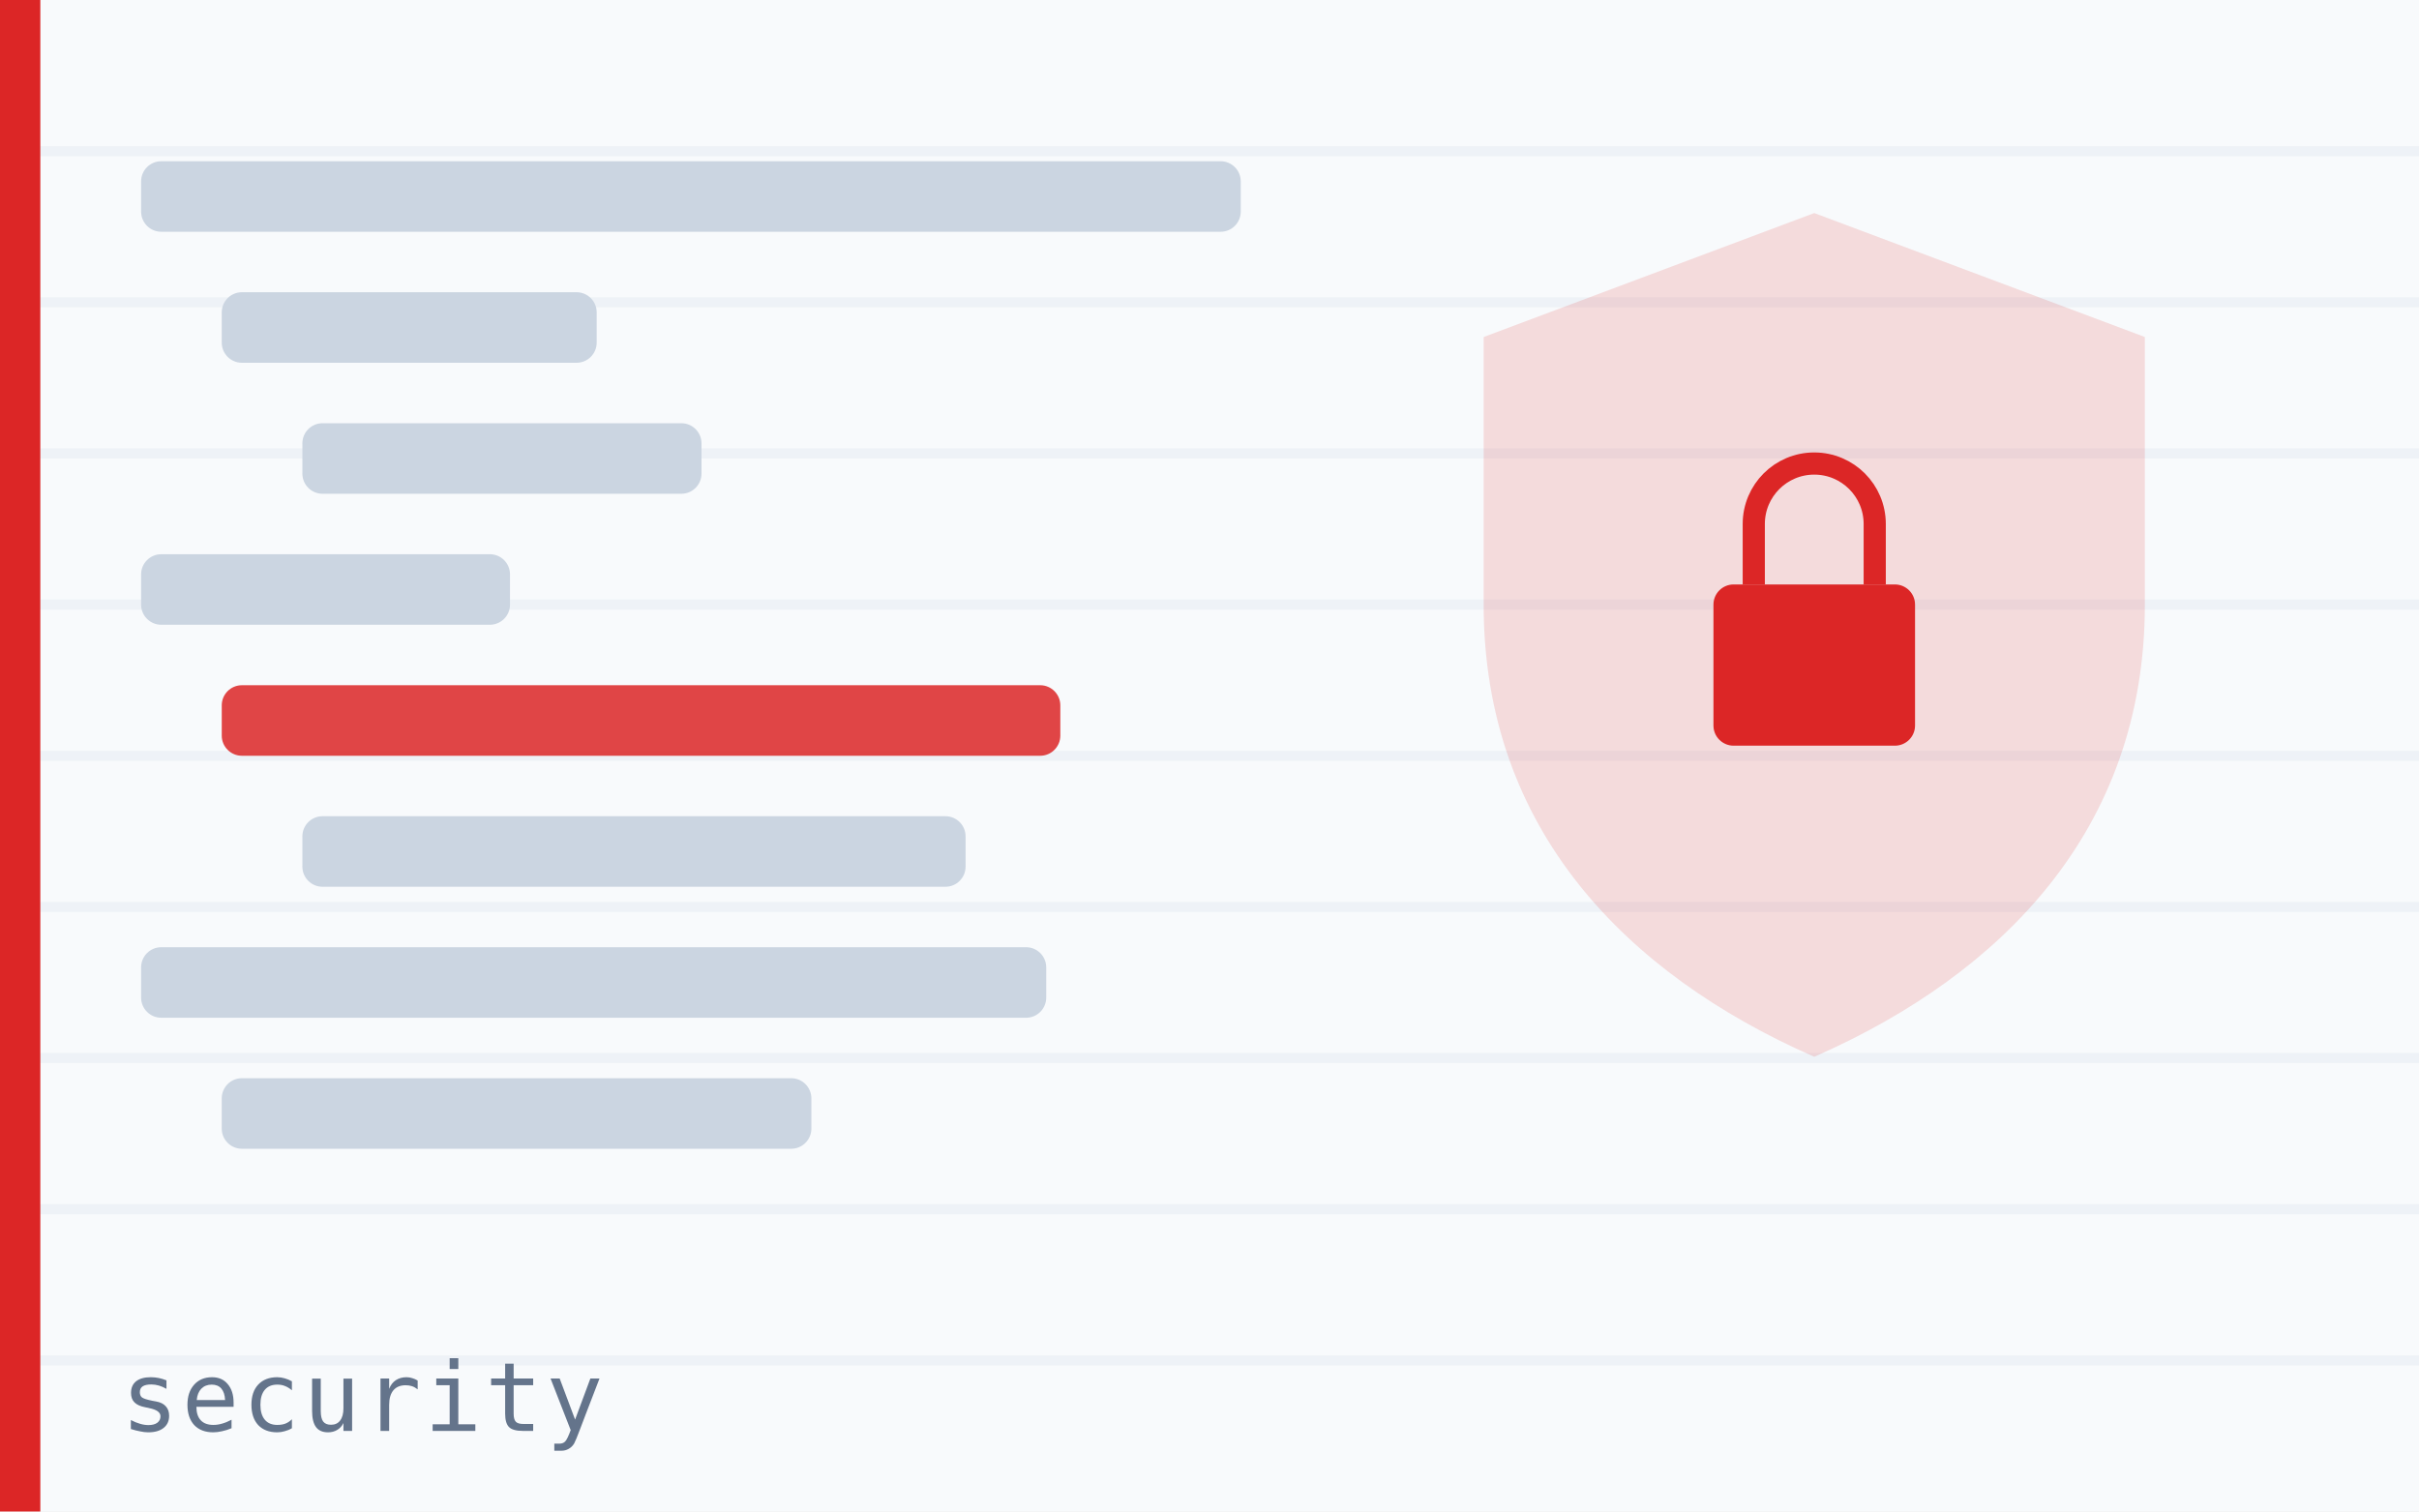
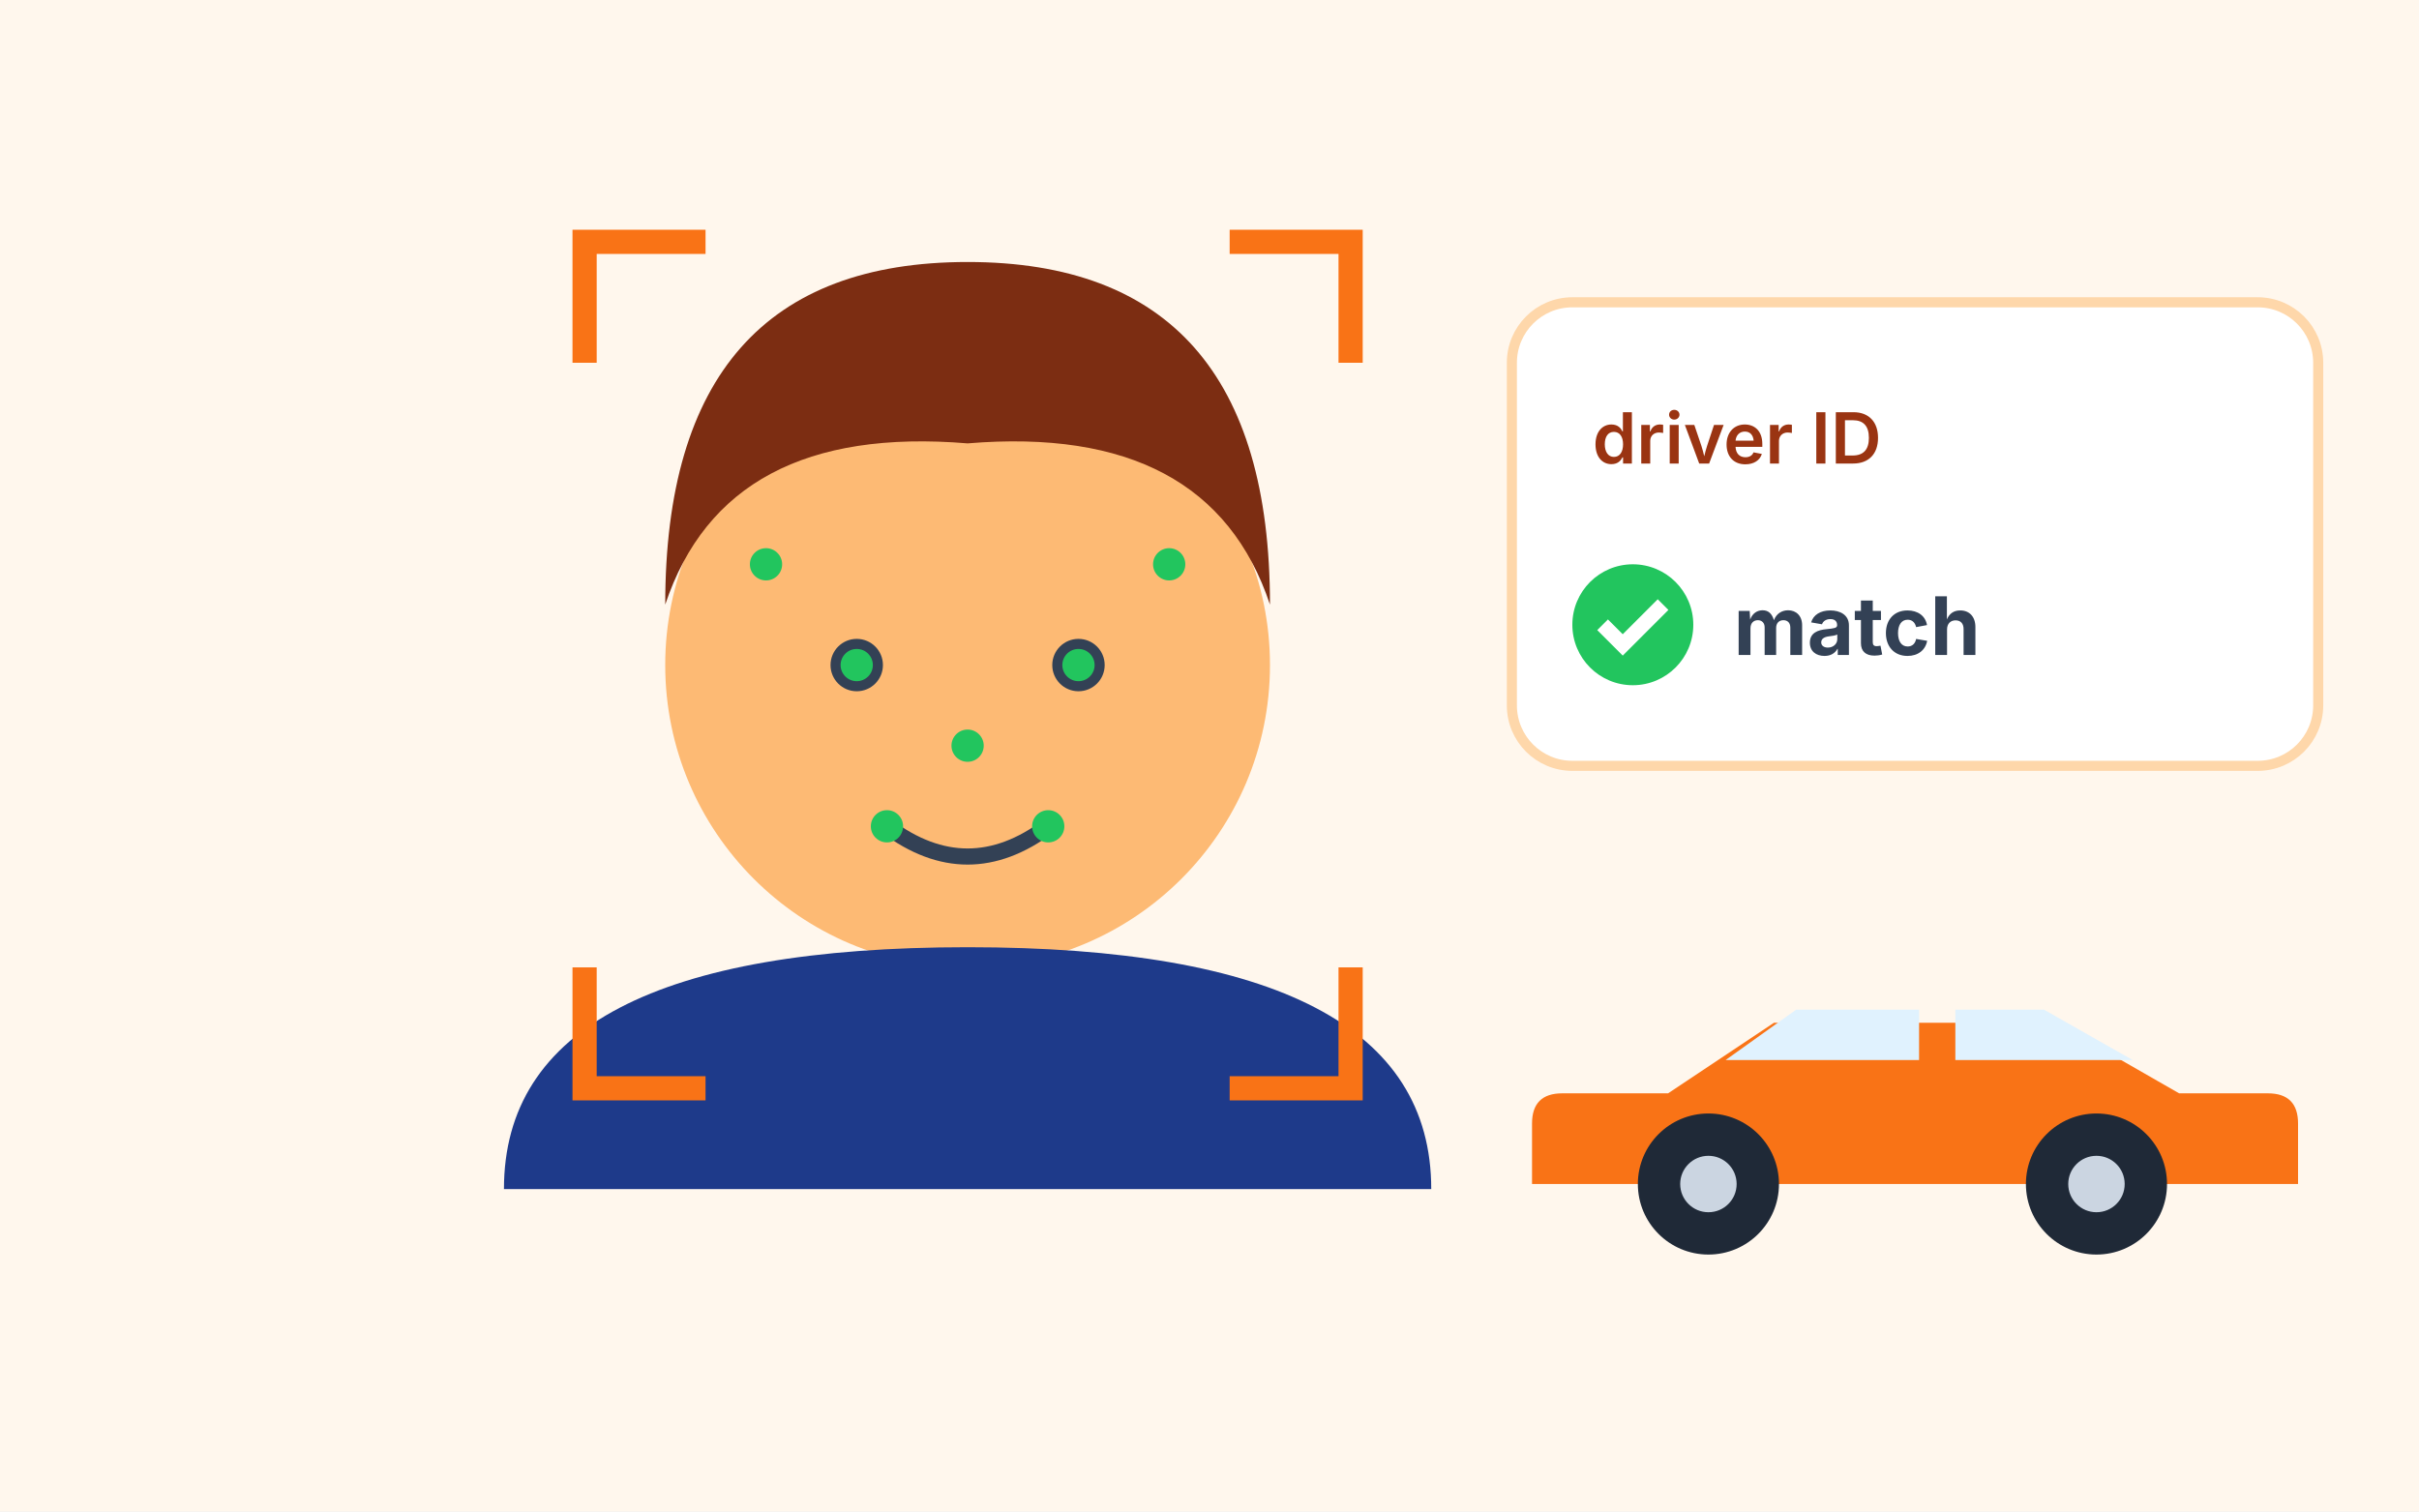
<svg xmlns="http://www.w3.org/2000/svg" viewBox="0 0 240 150" width="240" height="150">
-   <rect width="240" height="150" fill="#F8FAFC" />
-   <line x1="0" y1="15" x2="240" y2="15" stroke="#EEF2F7" stroke-width="1" />
-   <line x1="0" y1="30" x2="240" y2="30" stroke="#EEF2F7" stroke-width="1" />
-   <line x1="0" y1="45" x2="240" y2="45" stroke="#EEF2F7" stroke-width="1" />
-   <line x1="0" y1="60" x2="240" y2="60" stroke="#EEF2F7" stroke-width="1" />
-   <line x1="0" y1="75" x2="240" y2="75" stroke="#EEF2F7" stroke-width="1" />
-   <line x1="0" y1="90" x2="240" y2="90" stroke="#EEF2F7" stroke-width="1" />
-   <line x1="0" y1="105" x2="240" y2="105" stroke="#EEF2F7" stroke-width="1" />
-   <line x1="0" y1="120" x2="240" y2="120" stroke="#EEF2F7" stroke-width="1" />
-   <line x1="0" y1="135" x2="240" y2="135" stroke="#EEF2F7" stroke-width="1" />
-   <rect x="14.0" y="16.0" width="109.1" height="7.0" rx="2" fill="#CBD5E1" opacity="1" />
-   <rect x="22.0" y="29.0" width="37.2" height="7.0" rx="2" fill="#CBD5E1" opacity="1" />
-   <rect x="30.0" y="42.0" width="39.6" height="7.0" rx="2" fill="#CBD5E1" opacity="1" />
-   <rect x="14.0" y="55.0" width="36.6" height="7.0" rx="2" fill="#CBD5E1" opacity="1" />
-   <rect x="22.0" y="68.0" width="83.2" height="7.0" rx="2" fill="#DC2626" opacity="0.85" />
-   <rect x="30.0" y="81.0" width="65.8" height="7.0" rx="2" fill="#CBD5E1" opacity="1" />
-   <rect x="14.0" y="94.0" width="89.8" height="7.0" rx="2" fill="#CBD5E1" opacity="1" />
-   <rect x="22.0" y="107.0" width="58.5" height="7.0" rx="2" fill="#CBD5E1" opacity="1" />
-   <path d="M180 22 l32 12 v26 c0 22 -14 36 -32 44 c-18 -8 -32 -22 -32 -44 v-26z" fill="#DC2626" opacity=".15" stroke="#DC2626" stroke-width="1.6" />
-   <rect x="170" y="58" width="20" height="16" rx="2" fill="#DC2626" />
-   <path d="M174 58 v-6 a6 6 0 0 1 12 0 v6" fill="none" stroke="#DC2626" stroke-width="2.2" />
-   <rect x="0" y="0" width="4" height="150" fill="#DC2626" />
-   <text x="12" y="142" font-family="'IBM Plex Mono',Consolas,monospace" font-size="9.5" fill="#64748B" letter-spacing=".3">security</text>
+   <rect x="0" y="0" width="240" height="150" rx="0" fill="#FFF7ED" />
+   <circle cx="96" cy="66" r="30" fill="#FDBA74" />
+   <path d="M66 60 q0 -34 30 -34 q30 0 30 34 q-6 -18 -30 -16 q-24 -2 -30 16z" fill="#7C2D12" />
+   <circle cx="85" cy="66" r="2.6" fill="#334155" />
+   <circle cx="107" cy="66" r="2.6" fill="#334155" />
+   <path d="M88 82 q8 6 16 0" fill="none" stroke="#334155" stroke-width="1.6" />
+   <path d="M50 118 q0 -24 46 -24 q46 0 46 24z" fill="#1E3A8A" />
+   <path d="M58 36 v-12 h12" fill="none" stroke="#F97316" stroke-width="2.4" />
+   <path d="M134 36 v-12 h-12" fill="none" stroke="#F97316" stroke-width="2.4" />
+   <path d="M58 96 v12 h12" fill="none" stroke="#F97316" stroke-width="2.4" />
+   <path d="M134 96 v12 h-12" fill="none" stroke="#F97316" stroke-width="2.4" />
+   <circle cx="85" cy="66" r="1.6" fill="#22C55E" />
+   <circle cx="107" cy="66" r="1.6" fill="#22C55E" />
+   <circle cx="96" cy="74" r="1.6" fill="#22C55E" />
+   <circle cx="88" cy="82" r="1.6" fill="#22C55E" />
+   <circle cx="104" cy="82" r="1.6" fill="#22C55E" />
+   <circle cx="76" cy="56" r="1.6" fill="#22C55E" />
+   <circle cx="116" cy="56" r="1.6" fill="#22C55E" />
+   <rect x="150" y="30" width="80" height="46" rx="6" fill="#FFFFFF" stroke="#FED7AA" />
+   <text x="158" y="46" font-family="'Inter','Segoe UI',Helvetica,Arial,sans-serif" font-size="7" font-weight="600" fill="#9A3412" text-anchor="start">driver ID</text>
+   <circle cx="162" cy="62" r="6" fill="#22C55E" />
+   <path d="M159 62 l2 2 l4 -4" fill="none" stroke="#FFFFFF" stroke-width="1.5" />
+   <text x="172" y="65" font-family="'Inter','Segoe UI',Helvetica,Arial,sans-serif" font-size="8" font-weight="700" fill="#334155" text-anchor="start">match</text>
+   <path d="M152 117.5 v-6 q0 -3 3 -3 h10.5 l10.5 -7 h28 l12.2 7 h8.8 q3 0 3 3 v6z" fill="#F97316" />
+   <path d="M171.2 105.2 l7 -5 h12.2 v5z M194 105.2 v-5 h8.8 l8.8 5z" fill="#E0F2FE" />
+   <circle cx="169.5" cy="117.5" r="7" fill="#1F2937" />
+   <circle cx="208" cy="117.5" r="7" fill="#1F2937" />
+   <circle cx="169.5" cy="117.5" r="2.8" fill="#CBD5E1" />
+   <circle cx="208" cy="117.5" r="2.8" fill="#CBD5E1" />
</svg>
